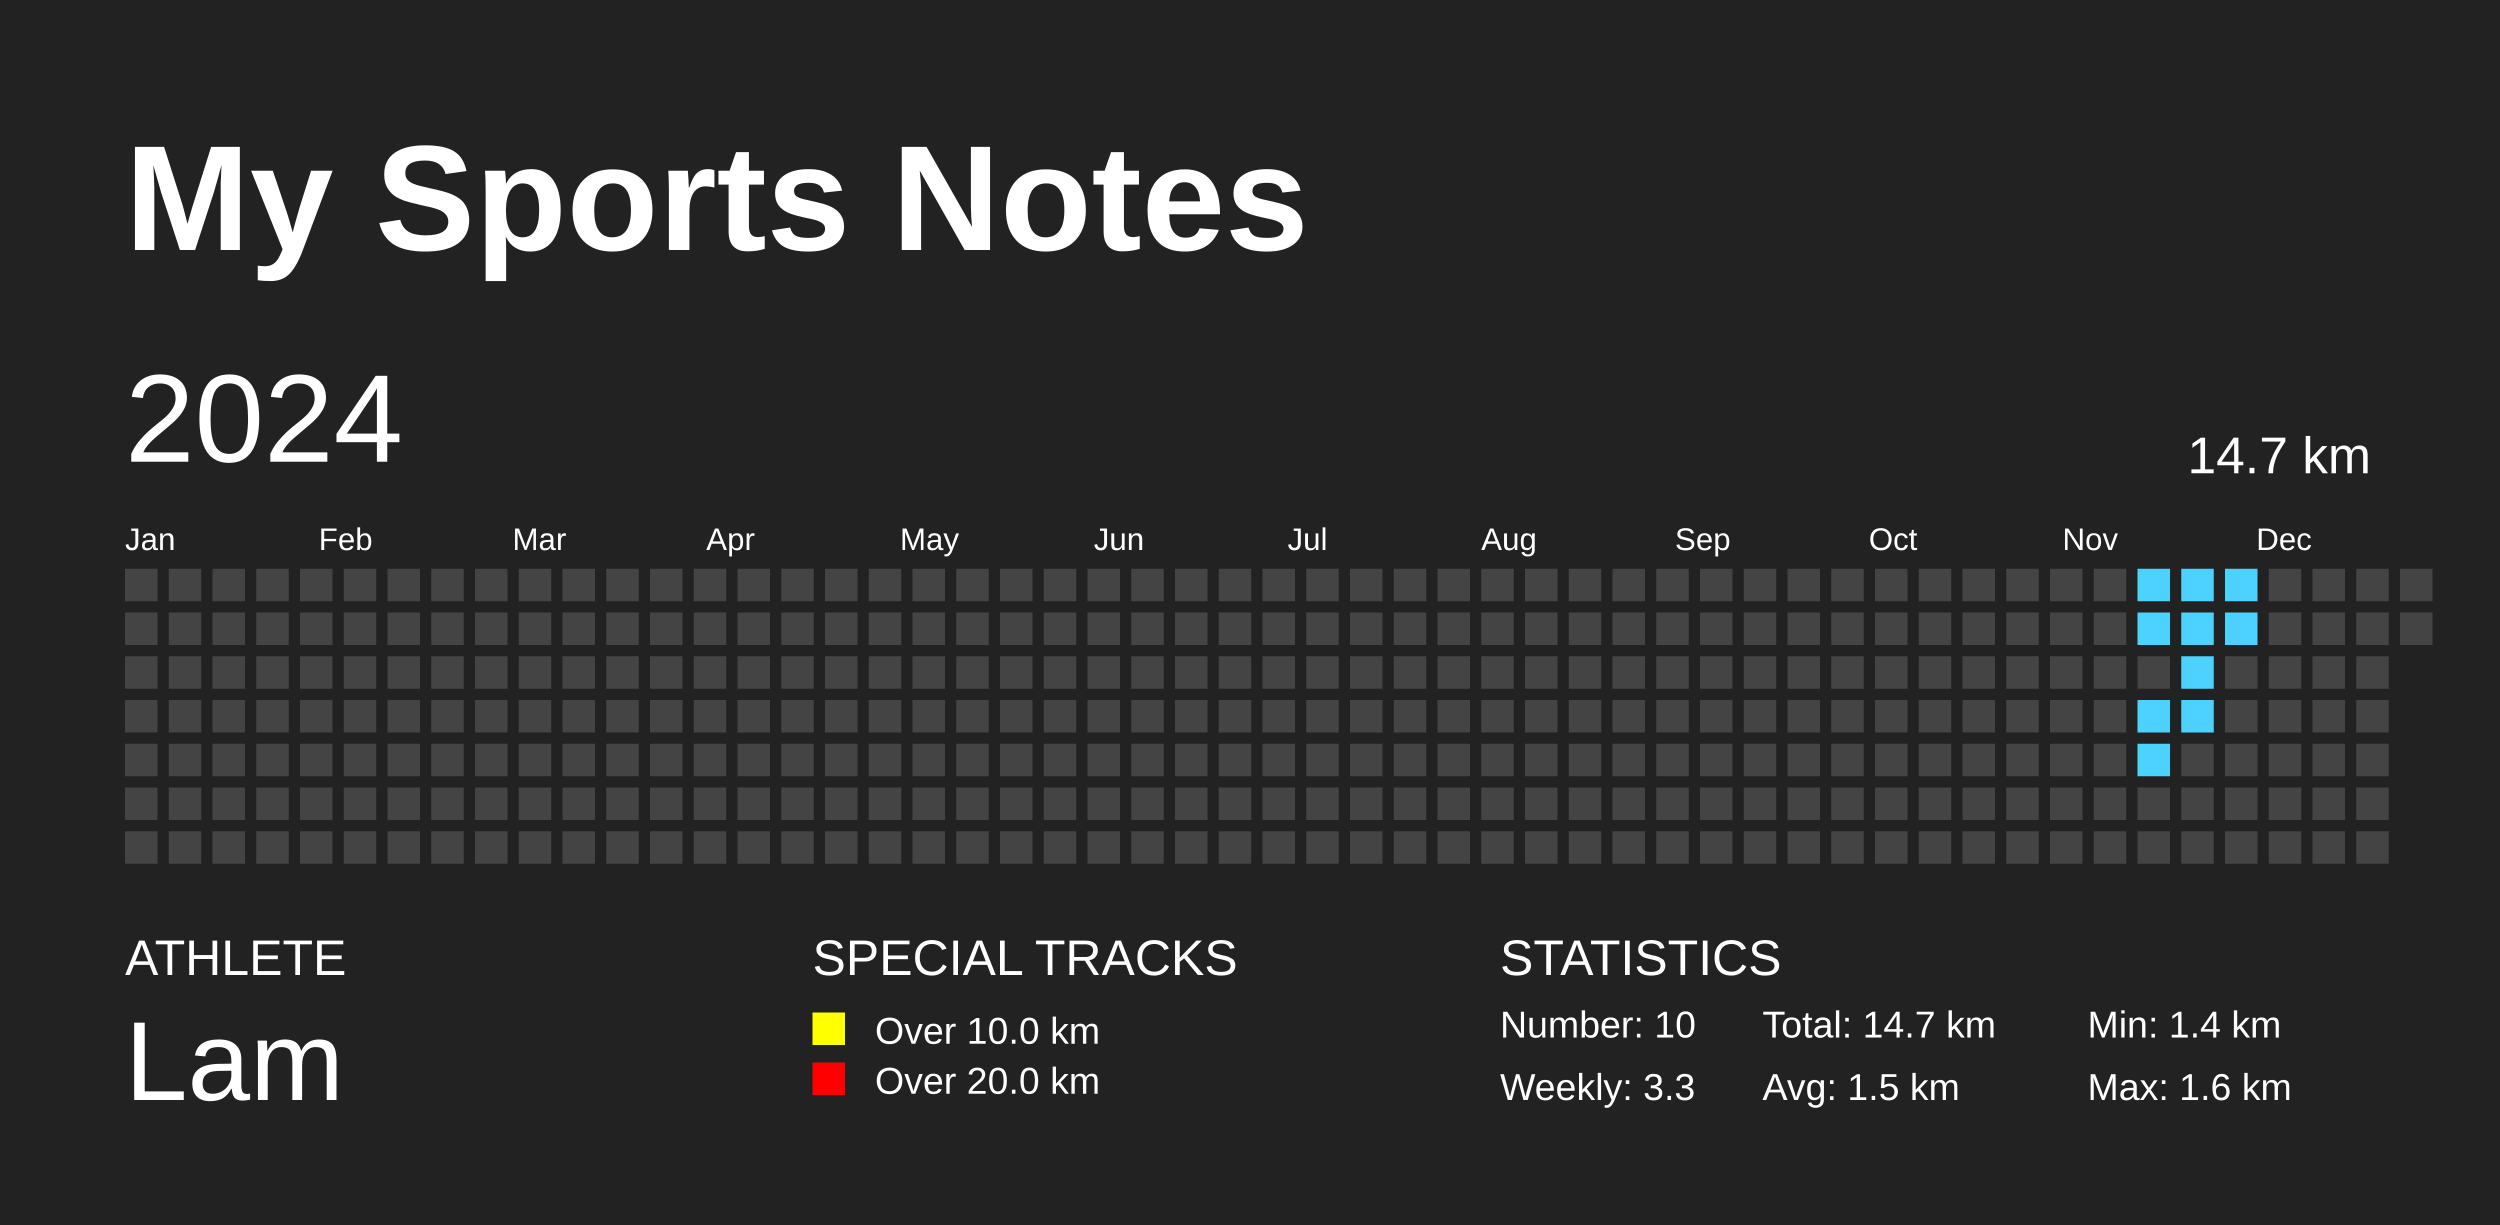
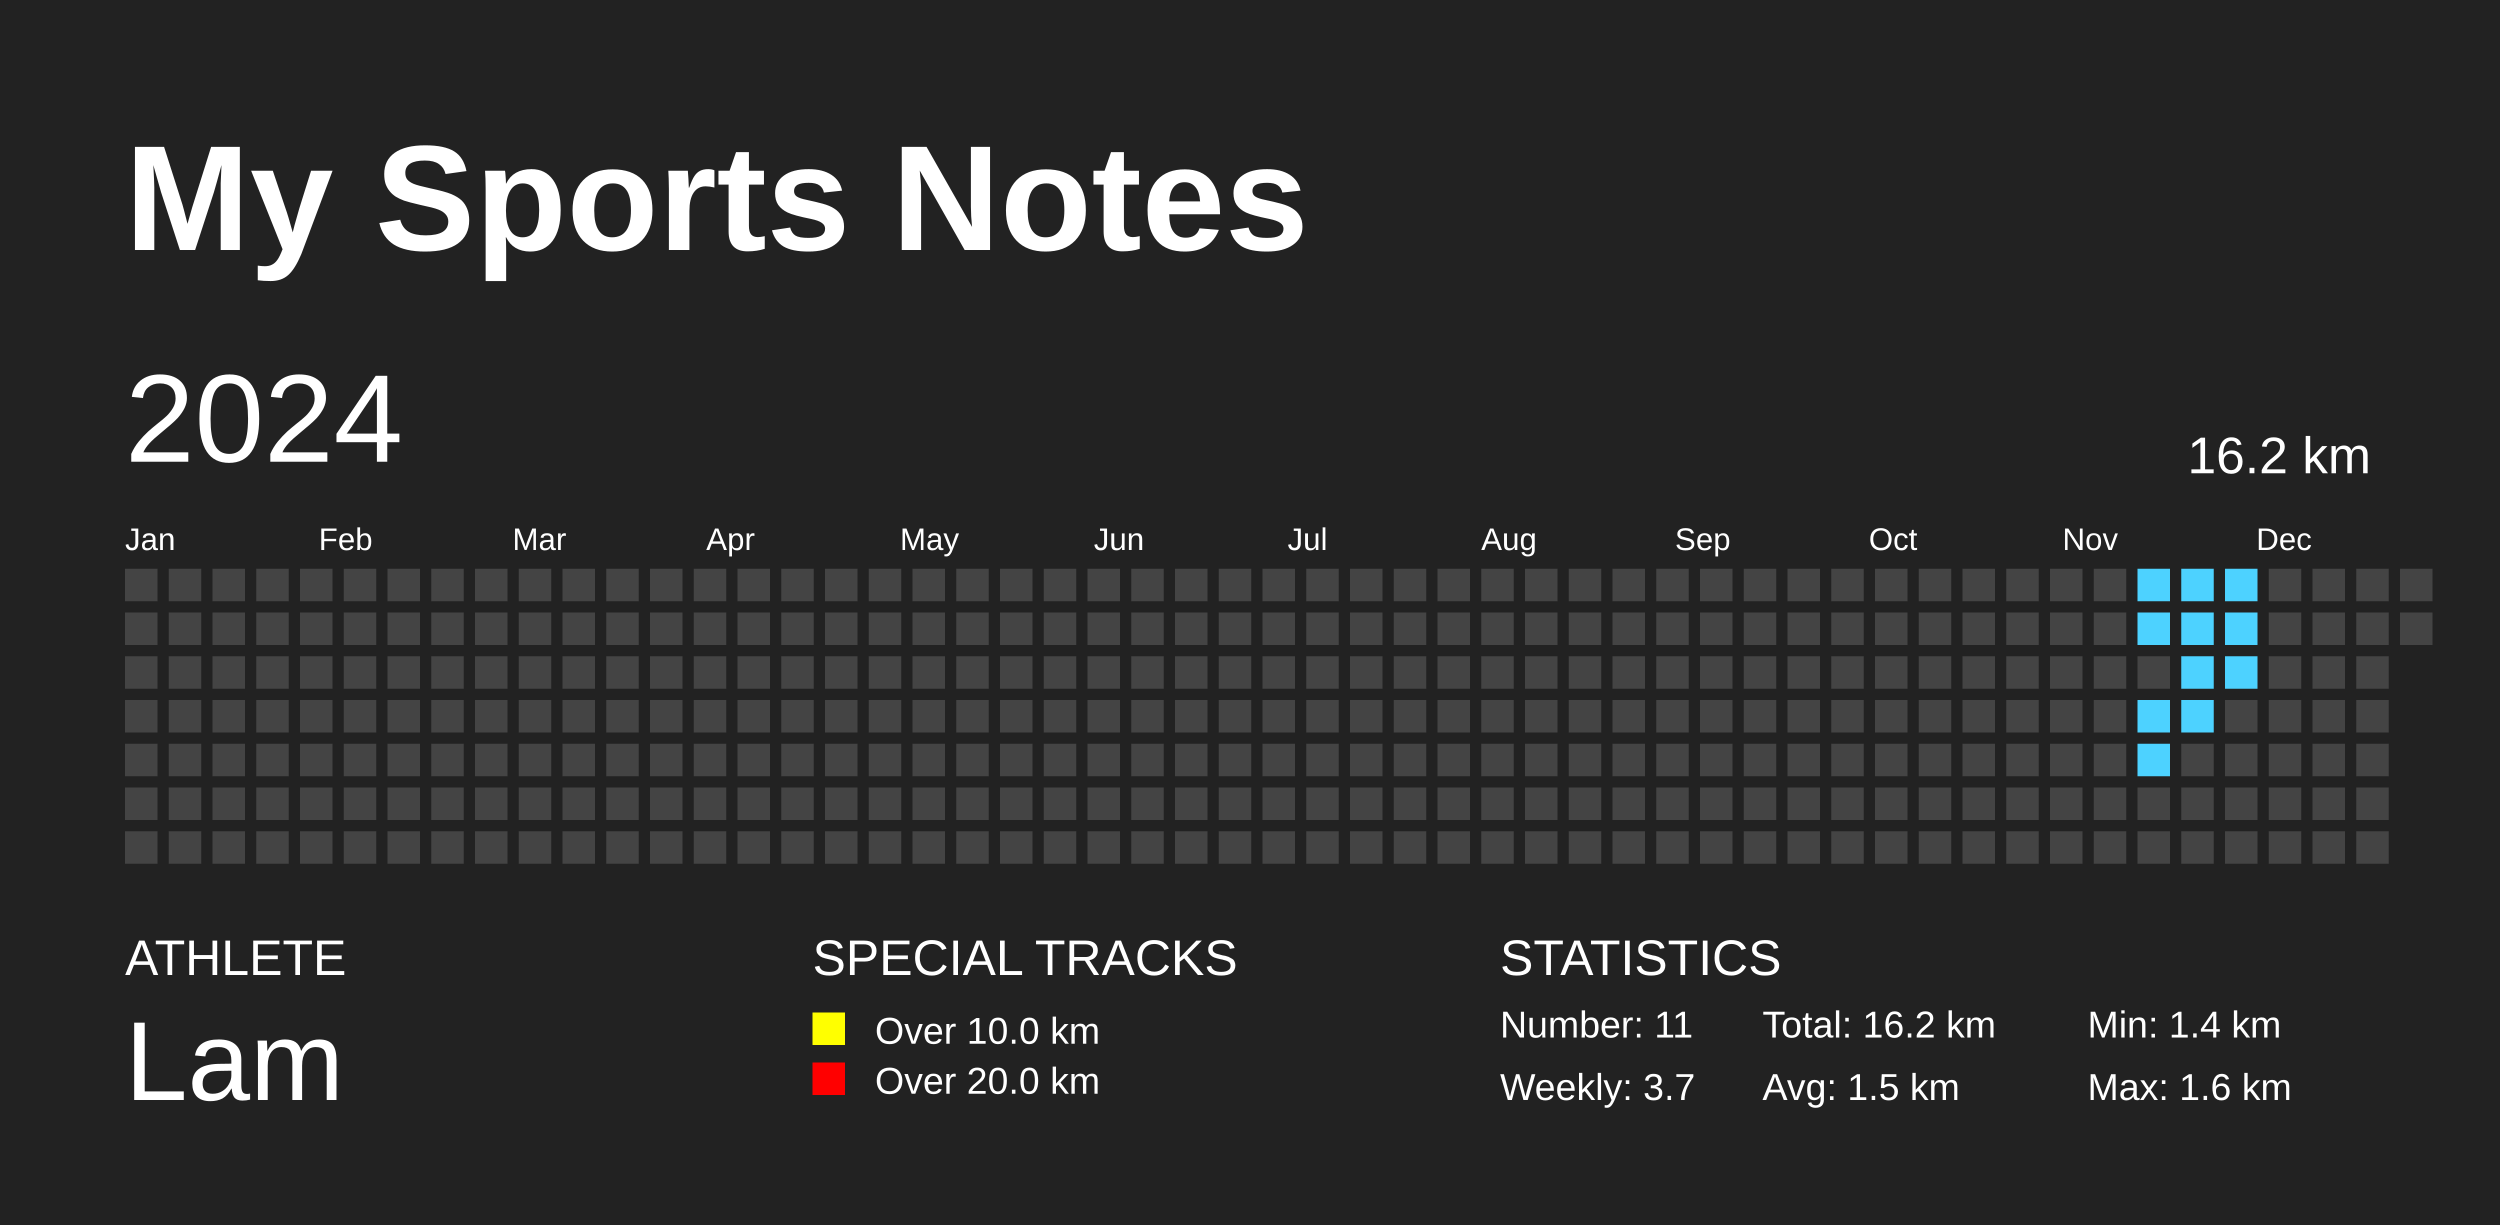
<svg xmlns="http://www.w3.org/2000/svg" baseProfile="full" height="98mm" version="1.1" viewBox="0,0,200,98" width="200mm">
  <defs />
  <rect fill="#222222" height="98" width="200" x="0" y="0" />
  <text fill="#FFFFFF" style="font-size:12px; font-family:Arial; font-weight:bold;" x="10" y="20">My Sports Notes</text>
  <text fill="#FFFFFF" style="font-size:4px; font-family:Arial" x="10" y="78">ATHLETE</text>
  <text fill="#FFFFFF" style="font-size:9px; font-family:Arial" x="10" y="88">Lam</text>
  <text fill="#FFFFFF" style="font-size:4px; font-family:Arial" x="65" y="78">SPECIAL TRACKS</text>
  <rect fill="yellow" height="2.6" width="2.6" x="65" y="81" />
  <text fill="#FFFFFF" style="font-size:3px; font-family:Arial" x="70" y="83.5">Over 10.0 km</text>
  <rect fill="red" height="2.6" width="2.6" x="65" y="85" />
  <text fill="#FFFFFF" style="font-size:3px; font-family:Arial" x="70" y="87.5">Over 20.0 km</text>
  <text fill="#FFFFFF" style="font-size:4px; font-family:Arial" x="120" y="78">STATISTICS</text>
-   <text fill="#FFFFFF" style="font-size:3px; font-family:Arial" x="120" y="83">Number: 10</text>
-   <text fill="#FFFFFF" style="font-size:3px; font-family:Arial" x="120" y="88">Weekly: 3.3</text>
-   <text fill="#FFFFFF" style="font-size:3px; font-family:Arial" x="141" y="83">Total: 14.7 km</text>
+   <text fill="#FFFFFF" style="font-size:3px; font-family:Arial" x="120" y="83">Number: 11</text>
+   <text fill="#FFFFFF" style="font-size:3px; font-family:Arial" x="120" y="88">Weekly: 3.7</text>
+   <text fill="#FFFFFF" style="font-size:3px; font-family:Arial" x="141" y="83">Total: 16.2 km</text>
  <text fill="#FFFFFF" style="font-size:3px; font-family:Arial" x="141" y="88">Avg: 1.5 km</text>
  <text fill="#FFFFFF" style="font-size:3px; font-family:Arial" x="167" y="83">Min: 1.4 km</text>
  <text fill="#FFFFFF" style="font-size:3px; font-family:Arial" x="167" y="88">Max: 1.6 km</text>
  <text dominant-baseline="hanging" fill="#FFFFFF" style="font-size:10.0px; font-family:Arial;" x="10" y="30">2024</text>
-   <text dominant-baseline="hanging" fill="#FFFFFF" style="font-size:4.125px; font-family:Arial;" x="175" y="35">14.7 km</text>
+   <text dominant-baseline="hanging" fill="#FFFFFF" style="font-size:4.125px; font-family:Arial;" x="175" y="35">16.2 km</text>
  <text fill="#FFFFFF" style="font-size:2.5px; font-family:Arial" x="10.0" y="44">Jan</text>
  <text fill="#FFFFFF" style="font-size:2.5px; font-family:Arial" x="25.5" y="44">Feb</text>
  <text fill="#FFFFFF" style="font-size:2.5px; font-family:Arial" x="41.0" y="44">Mar</text>
  <text fill="#FFFFFF" style="font-size:2.5px; font-family:Arial" x="56.5" y="44">Apr</text>
  <text fill="#FFFFFF" style="font-size:2.5px; font-family:Arial" x="72.0" y="44">May</text>
  <text fill="#FFFFFF" style="font-size:2.5px; font-family:Arial" x="87.5" y="44">Jun</text>
  <text fill="#FFFFFF" style="font-size:2.5px; font-family:Arial" x="103.0" y="44">Jul</text>
  <text fill="#FFFFFF" style="font-size:2.5px; font-family:Arial" x="118.5" y="44">Aug</text>
  <text fill="#FFFFFF" style="font-size:2.5px; font-family:Arial" x="134.0" y="44">Sep</text>
  <text fill="#FFFFFF" style="font-size:2.5px; font-family:Arial" x="149.5" y="44">Oct</text>
  <text fill="#FFFFFF" style="font-size:2.5px; font-family:Arial" x="165.0" y="44">Nov</text>
  <text fill="#FFFFFF" style="font-size:2.5px; font-family:Arial" x="180.5" y="44">Dec</text>
  <rect fill="#444444" height="2.6" width="2.6" x="10.0" y="45.5" />
  <rect fill="#444444" height="2.6" width="2.6" x="10.0" y="49.0" />
  <rect fill="#444444" height="2.6" width="2.6" x="10.0" y="52.5" />
  <rect fill="#444444" height="2.6" width="2.6" x="10.0" y="56.0" />
  <rect fill="#444444" height="2.6" width="2.6" x="10.0" y="59.5" />
  <rect fill="#444444" height="2.6" width="2.6" x="10.0" y="63.0" />
  <rect fill="#444444" height="2.6" width="2.6" x="10.0" y="66.5" />
  <rect fill="#444444" height="2.6" width="2.6" x="13.5" y="45.5" />
  <rect fill="#444444" height="2.6" width="2.6" x="13.5" y="49.0" />
  <rect fill="#444444" height="2.6" width="2.6" x="13.5" y="52.5" />
  <rect fill="#444444" height="2.6" width="2.6" x="13.5" y="56.0" />
  <rect fill="#444444" height="2.6" width="2.6" x="13.5" y="59.5" />
  <rect fill="#444444" height="2.6" width="2.6" x="13.5" y="63.0" />
  <rect fill="#444444" height="2.6" width="2.6" x="13.5" y="66.5" />
  <rect fill="#444444" height="2.6" width="2.6" x="17.0" y="45.5" />
  <rect fill="#444444" height="2.6" width="2.6" x="17.0" y="49.0" />
  <rect fill="#444444" height="2.6" width="2.6" x="17.0" y="52.5" />
  <rect fill="#444444" height="2.6" width="2.6" x="17.0" y="56.0" />
  <rect fill="#444444" height="2.6" width="2.6" x="17.0" y="59.5" />
  <rect fill="#444444" height="2.6" width="2.6" x="17.0" y="63.0" />
  <rect fill="#444444" height="2.6" width="2.6" x="17.0" y="66.5" />
  <rect fill="#444444" height="2.6" width="2.6" x="20.5" y="45.5" />
  <rect fill="#444444" height="2.6" width="2.6" x="20.5" y="49.0" />
  <rect fill="#444444" height="2.6" width="2.6" x="20.5" y="52.5" />
  <rect fill="#444444" height="2.6" width="2.6" x="20.5" y="56.0" />
  <rect fill="#444444" height="2.6" width="2.6" x="20.5" y="59.5" />
  <rect fill="#444444" height="2.6" width="2.6" x="20.5" y="63.0" />
  <rect fill="#444444" height="2.6" width="2.6" x="20.5" y="66.5" />
  <rect fill="#444444" height="2.6" width="2.6" x="24.0" y="45.5" />
  <rect fill="#444444" height="2.6" width="2.6" x="24.0" y="49.0" />
  <rect fill="#444444" height="2.6" width="2.6" x="24.0" y="52.5" />
  <rect fill="#444444" height="2.6" width="2.6" x="24.0" y="56.0" />
  <rect fill="#444444" height="2.6" width="2.6" x="24.0" y="59.5" />
  <rect fill="#444444" height="2.6" width="2.6" x="24.0" y="63.0" />
  <rect fill="#444444" height="2.6" width="2.6" x="24.0" y="66.5" />
  <rect fill="#444444" height="2.6" width="2.6" x="27.5" y="45.5" />
  <rect fill="#444444" height="2.6" width="2.6" x="27.5" y="49.0" />
  <rect fill="#444444" height="2.6" width="2.6" x="27.5" y="52.5" />
  <rect fill="#444444" height="2.6" width="2.6" x="27.5" y="56.0" />
  <rect fill="#444444" height="2.6" width="2.6" x="27.5" y="59.5" />
  <rect fill="#444444" height="2.6" width="2.6" x="27.5" y="63.0" />
  <rect fill="#444444" height="2.6" width="2.6" x="27.5" y="66.5" />
  <rect fill="#444444" height="2.6" width="2.6" x="31.0" y="45.5" />
  <rect fill="#444444" height="2.6" width="2.6" x="31.0" y="49.0" />
  <rect fill="#444444" height="2.6" width="2.6" x="31.0" y="52.5" />
  <rect fill="#444444" height="2.6" width="2.6" x="31.0" y="56.0" />
  <rect fill="#444444" height="2.6" width="2.6" x="31.0" y="59.5" />
  <rect fill="#444444" height="2.6" width="2.6" x="31.0" y="63.0" />
  <rect fill="#444444" height="2.6" width="2.6" x="31.0" y="66.5" />
  <rect fill="#444444" height="2.6" width="2.6" x="34.5" y="45.5" />
  <rect fill="#444444" height="2.6" width="2.6" x="34.5" y="49.0" />
  <rect fill="#444444" height="2.6" width="2.6" x="34.5" y="52.5" />
  <rect fill="#444444" height="2.6" width="2.6" x="34.5" y="56.0" />
  <rect fill="#444444" height="2.6" width="2.6" x="34.5" y="59.5" />
  <rect fill="#444444" height="2.6" width="2.6" x="34.5" y="63.0" />
  <rect fill="#444444" height="2.6" width="2.6" x="34.5" y="66.5" />
  <rect fill="#444444" height="2.6" width="2.6" x="38.0" y="45.5" />
  <rect fill="#444444" height="2.6" width="2.6" x="38.0" y="49.0" />
  <rect fill="#444444" height="2.6" width="2.6" x="38.0" y="52.5" />
  <rect fill="#444444" height="2.6" width="2.6" x="38.0" y="56.0" />
  <rect fill="#444444" height="2.6" width="2.6" x="38.0" y="59.5" />
  <rect fill="#444444" height="2.6" width="2.6" x="38.0" y="63.0" />
  <rect fill="#444444" height="2.6" width="2.6" x="38.0" y="66.5" />
  <rect fill="#444444" height="2.6" width="2.6" x="41.5" y="45.5" />
  <rect fill="#444444" height="2.6" width="2.6" x="41.5" y="49.0" />
  <rect fill="#444444" height="2.6" width="2.6" x="41.5" y="52.5" />
  <rect fill="#444444" height="2.6" width="2.6" x="41.5" y="56.0" />
  <rect fill="#444444" height="2.6" width="2.6" x="41.5" y="59.5" />
  <rect fill="#444444" height="2.6" width="2.6" x="41.5" y="63.0" />
  <rect fill="#444444" height="2.6" width="2.6" x="41.5" y="66.5" />
  <rect fill="#444444" height="2.6" width="2.6" x="45.0" y="45.5" />
  <rect fill="#444444" height="2.6" width="2.6" x="45.0" y="49.0" />
  <rect fill="#444444" height="2.6" width="2.6" x="45.0" y="52.5" />
  <rect fill="#444444" height="2.6" width="2.6" x="45.0" y="56.0" />
  <rect fill="#444444" height="2.6" width="2.6" x="45.0" y="59.5" />
  <rect fill="#444444" height="2.6" width="2.6" x="45.0" y="63.0" />
  <rect fill="#444444" height="2.6" width="2.6" x="45.0" y="66.5" />
  <rect fill="#444444" height="2.6" width="2.6" x="48.5" y="45.5" />
  <rect fill="#444444" height="2.6" width="2.6" x="48.5" y="49.0" />
  <rect fill="#444444" height="2.6" width="2.6" x="48.5" y="52.5" />
  <rect fill="#444444" height="2.6" width="2.6" x="48.5" y="56.0" />
  <rect fill="#444444" height="2.6" width="2.6" x="48.5" y="59.5" />
  <rect fill="#444444" height="2.6" width="2.6" x="48.5" y="63.0" />
  <rect fill="#444444" height="2.6" width="2.6" x="48.5" y="66.5" />
  <rect fill="#444444" height="2.6" width="2.6" x="52.0" y="45.5" />
  <rect fill="#444444" height="2.6" width="2.6" x="52.0" y="49.0" />
  <rect fill="#444444" height="2.6" width="2.6" x="52.0" y="52.5" />
  <rect fill="#444444" height="2.6" width="2.6" x="52.0" y="56.0" />
  <rect fill="#444444" height="2.6" width="2.6" x="52.0" y="59.5" />
  <rect fill="#444444" height="2.6" width="2.6" x="52.0" y="63.0" />
  <rect fill="#444444" height="2.6" width="2.6" x="52.0" y="66.5" />
  <rect fill="#444444" height="2.6" width="2.6" x="55.5" y="45.5" />
  <rect fill="#444444" height="2.6" width="2.6" x="55.5" y="49.0" />
  <rect fill="#444444" height="2.6" width="2.6" x="55.5" y="52.5" />
  <rect fill="#444444" height="2.6" width="2.6" x="55.5" y="56.0" />
  <rect fill="#444444" height="2.6" width="2.6" x="55.5" y="59.5" />
  <rect fill="#444444" height="2.6" width="2.6" x="55.5" y="63.0" />
  <rect fill="#444444" height="2.6" width="2.6" x="55.5" y="66.5" />
  <rect fill="#444444" height="2.6" width="2.6" x="59.0" y="45.5" />
  <rect fill="#444444" height="2.6" width="2.6" x="59.0" y="49.0" />
  <rect fill="#444444" height="2.6" width="2.6" x="59.0" y="52.5" />
  <rect fill="#444444" height="2.6" width="2.6" x="59.0" y="56.0" />
  <rect fill="#444444" height="2.6" width="2.6" x="59.0" y="59.5" />
  <rect fill="#444444" height="2.6" width="2.6" x="59.0" y="63.0" />
  <rect fill="#444444" height="2.6" width="2.6" x="59.0" y="66.5" />
  <rect fill="#444444" height="2.6" width="2.6" x="62.5" y="45.5" />
  <rect fill="#444444" height="2.6" width="2.6" x="62.5" y="49.0" />
  <rect fill="#444444" height="2.6" width="2.6" x="62.5" y="52.5" />
  <rect fill="#444444" height="2.6" width="2.6" x="62.5" y="56.0" />
  <rect fill="#444444" height="2.6" width="2.6" x="62.5" y="59.5" />
  <rect fill="#444444" height="2.6" width="2.6" x="62.5" y="63.0" />
  <rect fill="#444444" height="2.6" width="2.6" x="62.5" y="66.5" />
  <rect fill="#444444" height="2.6" width="2.6" x="66.0" y="45.5" />
  <rect fill="#444444" height="2.6" width="2.6" x="66.0" y="49.0" />
  <rect fill="#444444" height="2.6" width="2.6" x="66.0" y="52.5" />
  <rect fill="#444444" height="2.6" width="2.6" x="66.0" y="56.0" />
  <rect fill="#444444" height="2.6" width="2.6" x="66.0" y="59.5" />
  <rect fill="#444444" height="2.6" width="2.6" x="66.0" y="63.0" />
  <rect fill="#444444" height="2.6" width="2.6" x="66.0" y="66.5" />
  <rect fill="#444444" height="2.6" width="2.6" x="69.5" y="45.5" />
  <rect fill="#444444" height="2.6" width="2.6" x="69.5" y="49.0" />
  <rect fill="#444444" height="2.6" width="2.6" x="69.5" y="52.5" />
  <rect fill="#444444" height="2.6" width="2.6" x="69.5" y="56.0" />
  <rect fill="#444444" height="2.6" width="2.6" x="69.5" y="59.5" />
  <rect fill="#444444" height="2.6" width="2.6" x="69.5" y="63.0" />
  <rect fill="#444444" height="2.6" width="2.6" x="69.5" y="66.5" />
  <rect fill="#444444" height="2.6" width="2.6" x="73.0" y="45.5" />
  <rect fill="#444444" height="2.6" width="2.6" x="73.0" y="49.0" />
  <rect fill="#444444" height="2.6" width="2.6" x="73.0" y="52.5" />
  <rect fill="#444444" height="2.6" width="2.6" x="73.0" y="56.0" />
  <rect fill="#444444" height="2.6" width="2.6" x="73.0" y="59.5" />
  <rect fill="#444444" height="2.6" width="2.6" x="73.0" y="63.0" />
  <rect fill="#444444" height="2.6" width="2.6" x="73.0" y="66.5" />
  <rect fill="#444444" height="2.6" width="2.6" x="76.5" y="45.5" />
  <rect fill="#444444" height="2.6" width="2.6" x="76.5" y="49.0" />
  <rect fill="#444444" height="2.6" width="2.6" x="76.5" y="52.5" />
  <rect fill="#444444" height="2.6" width="2.6" x="76.5" y="56.0" />
  <rect fill="#444444" height="2.6" width="2.6" x="76.5" y="59.5" />
  <rect fill="#444444" height="2.6" width="2.6" x="76.5" y="63.0" />
  <rect fill="#444444" height="2.6" width="2.6" x="76.5" y="66.5" />
  <rect fill="#444444" height="2.6" width="2.6" x="80.0" y="45.5" />
  <rect fill="#444444" height="2.6" width="2.6" x="80.0" y="49.0" />
  <rect fill="#444444" height="2.6" width="2.6" x="80.0" y="52.5" />
  <rect fill="#444444" height="2.6" width="2.6" x="80.0" y="56.0" />
  <rect fill="#444444" height="2.6" width="2.6" x="80.0" y="59.5" />
  <rect fill="#444444" height="2.6" width="2.6" x="80.0" y="63.0" />
  <rect fill="#444444" height="2.6" width="2.6" x="80.0" y="66.5" />
  <rect fill="#444444" height="2.6" width="2.6" x="83.5" y="45.5" />
  <rect fill="#444444" height="2.6" width="2.6" x="83.5" y="49.0" />
  <rect fill="#444444" height="2.6" width="2.6" x="83.5" y="52.5" />
  <rect fill="#444444" height="2.6" width="2.6" x="83.5" y="56.0" />
  <rect fill="#444444" height="2.6" width="2.6" x="83.5" y="59.5" />
  <rect fill="#444444" height="2.6" width="2.6" x="83.5" y="63.0" />
  <rect fill="#444444" height="2.6" width="2.6" x="83.5" y="66.5" />
  <rect fill="#444444" height="2.6" width="2.6" x="87.0" y="45.5" />
  <rect fill="#444444" height="2.6" width="2.6" x="87.0" y="49.0" />
  <rect fill="#444444" height="2.6" width="2.6" x="87.0" y="52.5" />
  <rect fill="#444444" height="2.6" width="2.6" x="87.0" y="56.0" />
  <rect fill="#444444" height="2.6" width="2.6" x="87.0" y="59.5" />
  <rect fill="#444444" height="2.6" width="2.6" x="87.0" y="63.0" />
  <rect fill="#444444" height="2.6" width="2.6" x="87.0" y="66.5" />
  <rect fill="#444444" height="2.6" width="2.6" x="90.5" y="45.5" />
  <rect fill="#444444" height="2.6" width="2.6" x="90.5" y="49.0" />
  <rect fill="#444444" height="2.6" width="2.6" x="90.5" y="52.5" />
  <rect fill="#444444" height="2.6" width="2.6" x="90.5" y="56.0" />
  <rect fill="#444444" height="2.6" width="2.6" x="90.5" y="59.5" />
  <rect fill="#444444" height="2.6" width="2.6" x="90.5" y="63.0" />
  <rect fill="#444444" height="2.6" width="2.6" x="90.5" y="66.5" />
  <rect fill="#444444" height="2.6" width="2.6" x="94.0" y="45.5" />
  <rect fill="#444444" height="2.6" width="2.6" x="94.0" y="49.0" />
  <rect fill="#444444" height="2.6" width="2.6" x="94.0" y="52.5" />
  <rect fill="#444444" height="2.6" width="2.6" x="94.0" y="56.0" />
  <rect fill="#444444" height="2.6" width="2.6" x="94.0" y="59.5" />
  <rect fill="#444444" height="2.6" width="2.6" x="94.0" y="63.0" />
  <rect fill="#444444" height="2.6" width="2.6" x="94.0" y="66.5" />
  <rect fill="#444444" height="2.6" width="2.6" x="97.5" y="45.5" />
  <rect fill="#444444" height="2.6" width="2.6" x="97.5" y="49.0" />
  <rect fill="#444444" height="2.6" width="2.6" x="97.5" y="52.5" />
  <rect fill="#444444" height="2.6" width="2.6" x="97.5" y="56.0" />
  <rect fill="#444444" height="2.6" width="2.6" x="97.5" y="59.5" />
  <rect fill="#444444" height="2.6" width="2.6" x="97.5" y="63.0" />
  <rect fill="#444444" height="2.6" width="2.6" x="97.5" y="66.5" />
  <rect fill="#444444" height="2.6" width="2.6" x="101.0" y="45.5" />
  <rect fill="#444444" height="2.6" width="2.6" x="101.0" y="49.0" />
  <rect fill="#444444" height="2.6" width="2.6" x="101.0" y="52.5" />
  <rect fill="#444444" height="2.6" width="2.6" x="101.0" y="56.0" />
  <rect fill="#444444" height="2.6" width="2.6" x="101.0" y="59.5" />
  <rect fill="#444444" height="2.6" width="2.6" x="101.0" y="63.0" />
  <rect fill="#444444" height="2.6" width="2.6" x="101.0" y="66.5" />
  <rect fill="#444444" height="2.6" width="2.6" x="104.5" y="45.5" />
  <rect fill="#444444" height="2.6" width="2.6" x="104.5" y="49.0" />
  <rect fill="#444444" height="2.6" width="2.6" x="104.5" y="52.5" />
  <rect fill="#444444" height="2.6" width="2.6" x="104.5" y="56.0" />
  <rect fill="#444444" height="2.6" width="2.6" x="104.5" y="59.5" />
  <rect fill="#444444" height="2.6" width="2.6" x="104.5" y="63.0" />
  <rect fill="#444444" height="2.6" width="2.6" x="104.5" y="66.5" />
  <rect fill="#444444" height="2.6" width="2.6" x="108.0" y="45.5" />
  <rect fill="#444444" height="2.6" width="2.6" x="108.0" y="49.0" />
  <rect fill="#444444" height="2.6" width="2.6" x="108.0" y="52.5" />
  <rect fill="#444444" height="2.6" width="2.6" x="108.0" y="56.0" />
  <rect fill="#444444" height="2.6" width="2.6" x="108.0" y="59.5" />
  <rect fill="#444444" height="2.6" width="2.6" x="108.0" y="63.0" />
  <rect fill="#444444" height="2.6" width="2.6" x="108.0" y="66.5" />
  <rect fill="#444444" height="2.6" width="2.6" x="111.5" y="45.5" />
  <rect fill="#444444" height="2.6" width="2.6" x="111.5" y="49.0" />
  <rect fill="#444444" height="2.6" width="2.6" x="111.5" y="52.5" />
  <rect fill="#444444" height="2.6" width="2.6" x="111.5" y="56.0" />
  <rect fill="#444444" height="2.6" width="2.6" x="111.5" y="59.5" />
  <rect fill="#444444" height="2.6" width="2.6" x="111.5" y="63.0" />
  <rect fill="#444444" height="2.6" width="2.6" x="111.5" y="66.5" />
  <rect fill="#444444" height="2.6" width="2.6" x="115.0" y="45.5" />
  <rect fill="#444444" height="2.6" width="2.6" x="115.0" y="49.0" />
  <rect fill="#444444" height="2.6" width="2.6" x="115.0" y="52.5" />
  <rect fill="#444444" height="2.6" width="2.6" x="115.0" y="56.0" />
  <rect fill="#444444" height="2.6" width="2.6" x="115.0" y="59.5" />
  <rect fill="#444444" height="2.6" width="2.6" x="115.0" y="63.0" />
  <rect fill="#444444" height="2.6" width="2.6" x="115.0" y="66.5" />
  <rect fill="#444444" height="2.6" width="2.6" x="118.5" y="45.5" />
  <rect fill="#444444" height="2.6" width="2.6" x="118.5" y="49.0" />
  <rect fill="#444444" height="2.6" width="2.6" x="118.5" y="52.5" />
  <rect fill="#444444" height="2.6" width="2.6" x="118.5" y="56.0" />
  <rect fill="#444444" height="2.6" width="2.6" x="118.5" y="59.5" />
  <rect fill="#444444" height="2.6" width="2.6" x="118.5" y="63.0" />
  <rect fill="#444444" height="2.6" width="2.6" x="118.5" y="66.5" />
  <rect fill="#444444" height="2.6" width="2.6" x="122.0" y="45.5" />
  <rect fill="#444444" height="2.6" width="2.6" x="122.0" y="49.0" />
  <rect fill="#444444" height="2.6" width="2.6" x="122.0" y="52.5" />
  <rect fill="#444444" height="2.6" width="2.6" x="122.0" y="56.0" />
  <rect fill="#444444" height="2.6" width="2.6" x="122.0" y="59.5" />
  <rect fill="#444444" height="2.6" width="2.6" x="122.0" y="63.0" />
  <rect fill="#444444" height="2.6" width="2.6" x="122.0" y="66.5" />
  <rect fill="#444444" height="2.6" width="2.6" x="125.5" y="45.5" />
  <rect fill="#444444" height="2.6" width="2.6" x="125.5" y="49.0" />
  <rect fill="#444444" height="2.6" width="2.6" x="125.5" y="52.5" />
  <rect fill="#444444" height="2.6" width="2.6" x="125.5" y="56.0" />
  <rect fill="#444444" height="2.6" width="2.6" x="125.5" y="59.5" />
  <rect fill="#444444" height="2.6" width="2.6" x="125.5" y="63.0" />
  <rect fill="#444444" height="2.6" width="2.6" x="125.5" y="66.5" />
  <rect fill="#444444" height="2.6" width="2.6" x="129.0" y="45.5" />
  <rect fill="#444444" height="2.6" width="2.6" x="129.0" y="49.0" />
  <rect fill="#444444" height="2.6" width="2.6" x="129.0" y="52.5" />
  <rect fill="#444444" height="2.6" width="2.6" x="129.0" y="56.0" />
  <rect fill="#444444" height="2.6" width="2.6" x="129.0" y="59.5" />
  <rect fill="#444444" height="2.6" width="2.6" x="129.0" y="63.0" />
  <rect fill="#444444" height="2.6" width="2.6" x="129.0" y="66.5" />
  <rect fill="#444444" height="2.6" width="2.6" x="132.5" y="45.5" />
  <rect fill="#444444" height="2.6" width="2.6" x="132.5" y="49.0" />
  <rect fill="#444444" height="2.6" width="2.6" x="132.5" y="52.5" />
  <rect fill="#444444" height="2.6" width="2.6" x="132.5" y="56.0" />
  <rect fill="#444444" height="2.6" width="2.6" x="132.5" y="59.5" />
  <rect fill="#444444" height="2.6" width="2.6" x="132.5" y="63.0" />
  <rect fill="#444444" height="2.6" width="2.6" x="132.5" y="66.5" />
  <rect fill="#444444" height="2.6" width="2.6" x="136.0" y="45.5" />
  <rect fill="#444444" height="2.6" width="2.6" x="136.0" y="49.0" />
  <rect fill="#444444" height="2.6" width="2.6" x="136.0" y="52.5" />
  <rect fill="#444444" height="2.6" width="2.6" x="136.0" y="56.0" />
  <rect fill="#444444" height="2.6" width="2.6" x="136.0" y="59.5" />
  <rect fill="#444444" height="2.6" width="2.6" x="136.0" y="63.0" />
  <rect fill="#444444" height="2.6" width="2.6" x="136.0" y="66.5" />
  <rect fill="#444444" height="2.6" width="2.6" x="139.5" y="45.5" />
  <rect fill="#444444" height="2.6" width="2.6" x="139.5" y="49.0" />
  <rect fill="#444444" height="2.6" width="2.6" x="139.5" y="52.5" />
  <rect fill="#444444" height="2.6" width="2.6" x="139.5" y="56.0" />
  <rect fill="#444444" height="2.6" width="2.6" x="139.5" y="59.5" />
  <rect fill="#444444" height="2.6" width="2.6" x="139.5" y="63.0" />
  <rect fill="#444444" height="2.6" width="2.6" x="139.5" y="66.5" />
  <rect fill="#444444" height="2.6" width="2.6" x="143.0" y="45.5" />
  <rect fill="#444444" height="2.6" width="2.6" x="143.0" y="49.0" />
  <rect fill="#444444" height="2.6" width="2.6" x="143.0" y="52.5" />
  <rect fill="#444444" height="2.6" width="2.6" x="143.0" y="56.0" />
  <rect fill="#444444" height="2.6" width="2.6" x="143.0" y="59.5" />
  <rect fill="#444444" height="2.6" width="2.6" x="143.0" y="63.0" />
  <rect fill="#444444" height="2.6" width="2.6" x="143.0" y="66.5" />
  <rect fill="#444444" height="2.6" width="2.6" x="146.5" y="45.5" />
  <rect fill="#444444" height="2.6" width="2.6" x="146.5" y="49.0" />
  <rect fill="#444444" height="2.6" width="2.6" x="146.5" y="52.5" />
  <rect fill="#444444" height="2.6" width="2.6" x="146.5" y="56.0" />
  <rect fill="#444444" height="2.6" width="2.6" x="146.5" y="59.5" />
  <rect fill="#444444" height="2.6" width="2.6" x="146.5" y="63.0" />
  <rect fill="#444444" height="2.6" width="2.6" x="146.5" y="66.5" />
  <rect fill="#444444" height="2.6" width="2.6" x="150.0" y="45.5" />
  <rect fill="#444444" height="2.6" width="2.6" x="150.0" y="49.0" />
  <rect fill="#444444" height="2.6" width="2.6" x="150.0" y="52.5" />
  <rect fill="#444444" height="2.6" width="2.6" x="150.0" y="56.0" />
  <rect fill="#444444" height="2.6" width="2.6" x="150.0" y="59.5" />
  <rect fill="#444444" height="2.6" width="2.6" x="150.0" y="63.0" />
  <rect fill="#444444" height="2.6" width="2.6" x="150.0" y="66.5" />
  <rect fill="#444444" height="2.6" width="2.6" x="153.5" y="45.5" />
  <rect fill="#444444" height="2.6" width="2.6" x="153.5" y="49.0" />
  <rect fill="#444444" height="2.6" width="2.6" x="153.5" y="52.5" />
  <rect fill="#444444" height="2.6" width="2.6" x="153.5" y="56.0" />
  <rect fill="#444444" height="2.6" width="2.6" x="153.5" y="59.5" />
  <rect fill="#444444" height="2.6" width="2.6" x="153.5" y="63.0" />
  <rect fill="#444444" height="2.6" width="2.6" x="153.5" y="66.5" />
  <rect fill="#444444" height="2.6" width="2.6" x="157.0" y="45.5" />
  <rect fill="#444444" height="2.6" width="2.6" x="157.0" y="49.0" />
  <rect fill="#444444" height="2.6" width="2.6" x="157.0" y="52.5" />
  <rect fill="#444444" height="2.6" width="2.6" x="157.0" y="56.0" />
  <rect fill="#444444" height="2.6" width="2.6" x="157.0" y="59.5" />
  <rect fill="#444444" height="2.6" width="2.6" x="157.0" y="63.0" />
  <rect fill="#444444" height="2.6" width="2.6" x="157.0" y="66.5" />
  <rect fill="#444444" height="2.6" width="2.6" x="160.5" y="45.5" />
  <rect fill="#444444" height="2.6" width="2.6" x="160.5" y="49.0" />
  <rect fill="#444444" height="2.6" width="2.6" x="160.5" y="52.5" />
  <rect fill="#444444" height="2.6" width="2.6" x="160.5" y="56.0" />
  <rect fill="#444444" height="2.6" width="2.6" x="160.5" y="59.5" />
  <rect fill="#444444" height="2.6" width="2.6" x="160.5" y="63.0" />
  <rect fill="#444444" height="2.6" width="2.6" x="160.5" y="66.5" />
  <rect fill="#444444" height="2.6" width="2.6" x="164.0" y="45.5" />
  <rect fill="#444444" height="2.6" width="2.6" x="164.0" y="49.0" />
  <rect fill="#444444" height="2.6" width="2.6" x="164.0" y="52.5" />
  <rect fill="#444444" height="2.6" width="2.6" x="164.0" y="56.0" />
  <rect fill="#444444" height="2.6" width="2.6" x="164.0" y="59.5" />
  <rect fill="#444444" height="2.6" width="2.6" x="164.0" y="63.0" />
  <rect fill="#444444" height="2.6" width="2.6" x="164.0" y="66.5" />
  <rect fill="#444444" height="2.6" width="2.6" x="167.5" y="45.5" />
  <rect fill="#444444" height="2.6" width="2.6" x="167.5" y="49.0" />
  <rect fill="#444444" height="2.6" width="2.6" x="167.5" y="52.5" />
  <rect fill="#444444" height="2.6" width="2.6" x="167.5" y="56.0" />
  <rect fill="#444444" height="2.6" width="2.6" x="167.5" y="59.5" />
  <rect fill="#444444" height="2.6" width="2.6" x="167.5" y="63.0" />
  <rect fill="#444444" height="2.6" width="2.6" x="167.5" y="66.5" />
  <rect fill="#4DD2FF" height="2.6" width="2.6" x="171.0" y="45.5" />
  <rect fill="#4DD2FF" height="2.6" width="2.6" x="171.0" y="49.0" />
  <rect fill="#444444" height="2.6" width="2.6" x="171.0" y="52.5" />
  <rect fill="#4DD2FF" height="2.6" width="2.6" x="171.0" y="56.0" />
  <rect fill="#4DD2FF" height="2.6" width="2.6" x="171.0" y="59.5" />
  <rect fill="#444444" height="2.6" width="2.6" x="171.0" y="63.0" />
  <rect fill="#444444" height="2.6" width="2.6" x="171.0" y="66.5" />
  <rect fill="#4DD2FF" height="2.6" width="2.6" x="174.5" y="45.5" />
  <rect fill="#4DD2FF" height="2.6" width="2.6" x="174.5" y="49.0" />
  <rect fill="#4DD2FF" height="2.6" width="2.6" x="174.5" y="52.5" />
  <rect fill="#4DD2FF" height="2.6" width="2.6" x="174.5" y="56.0" />
  <rect fill="#444444" height="2.6" width="2.6" x="174.5" y="59.5" />
  <rect fill="#444444" height="2.6" width="2.6" x="174.5" y="63.0" />
  <rect fill="#444444" height="2.6" width="2.6" x="174.5" y="66.5" />
  <rect fill="#4DD2FF" height="2.6" width="2.6" x="178.0" y="45.5" />
  <rect fill="#4DD2FF" height="2.6" width="2.6" x="178.0" y="49.0" />
-   <rect fill="#444444" height="2.6" width="2.6" x="178.0" y="52.5" />
+   <rect fill="#4DD2FF" height="2.6" width="2.6" x="178.0" y="52.5" />
  <rect fill="#444444" height="2.6" width="2.6" x="178.0" y="56.0" />
  <rect fill="#444444" height="2.6" width="2.6" x="178.0" y="59.5" />
  <rect fill="#444444" height="2.6" width="2.6" x="178.0" y="63.0" />
  <rect fill="#444444" height="2.6" width="2.6" x="178.0" y="66.5" />
  <rect fill="#444444" height="2.6" width="2.6" x="181.5" y="45.5" />
  <rect fill="#444444" height="2.6" width="2.6" x="181.5" y="49.0" />
  <rect fill="#444444" height="2.6" width="2.6" x="181.5" y="52.5" />
  <rect fill="#444444" height="2.6" width="2.6" x="181.5" y="56.0" />
  <rect fill="#444444" height="2.6" width="2.6" x="181.5" y="59.5" />
  <rect fill="#444444" height="2.6" width="2.6" x="181.5" y="63.0" />
  <rect fill="#444444" height="2.6" width="2.6" x="181.5" y="66.5" />
  <rect fill="#444444" height="2.6" width="2.6" x="185.0" y="45.5" />
  <rect fill="#444444" height="2.6" width="2.6" x="185.0" y="49.0" />
  <rect fill="#444444" height="2.6" width="2.6" x="185.0" y="52.5" />
  <rect fill="#444444" height="2.6" width="2.6" x="185.0" y="56.0" />
  <rect fill="#444444" height="2.6" width="2.6" x="185.0" y="59.5" />
  <rect fill="#444444" height="2.6" width="2.6" x="185.0" y="63.0" />
  <rect fill="#444444" height="2.6" width="2.6" x="185.0" y="66.5" />
  <rect fill="#444444" height="2.6" width="2.6" x="188.5" y="45.5" />
  <rect fill="#444444" height="2.6" width="2.6" x="188.5" y="49.0" />
  <rect fill="#444444" height="2.6" width="2.6" x="188.5" y="52.5" />
  <rect fill="#444444" height="2.6" width="2.6" x="188.5" y="56.0" />
  <rect fill="#444444" height="2.6" width="2.6" x="188.5" y="59.5" />
  <rect fill="#444444" height="2.6" width="2.6" x="188.5" y="63.0" />
  <rect fill="#444444" height="2.6" width="2.6" x="188.5" y="66.5" />
  <rect fill="#444444" height="2.6" width="2.6" x="192.0" y="45.5" />
  <rect fill="#444444" height="2.6" width="2.6" x="192.0" y="49.0" />
</svg>
